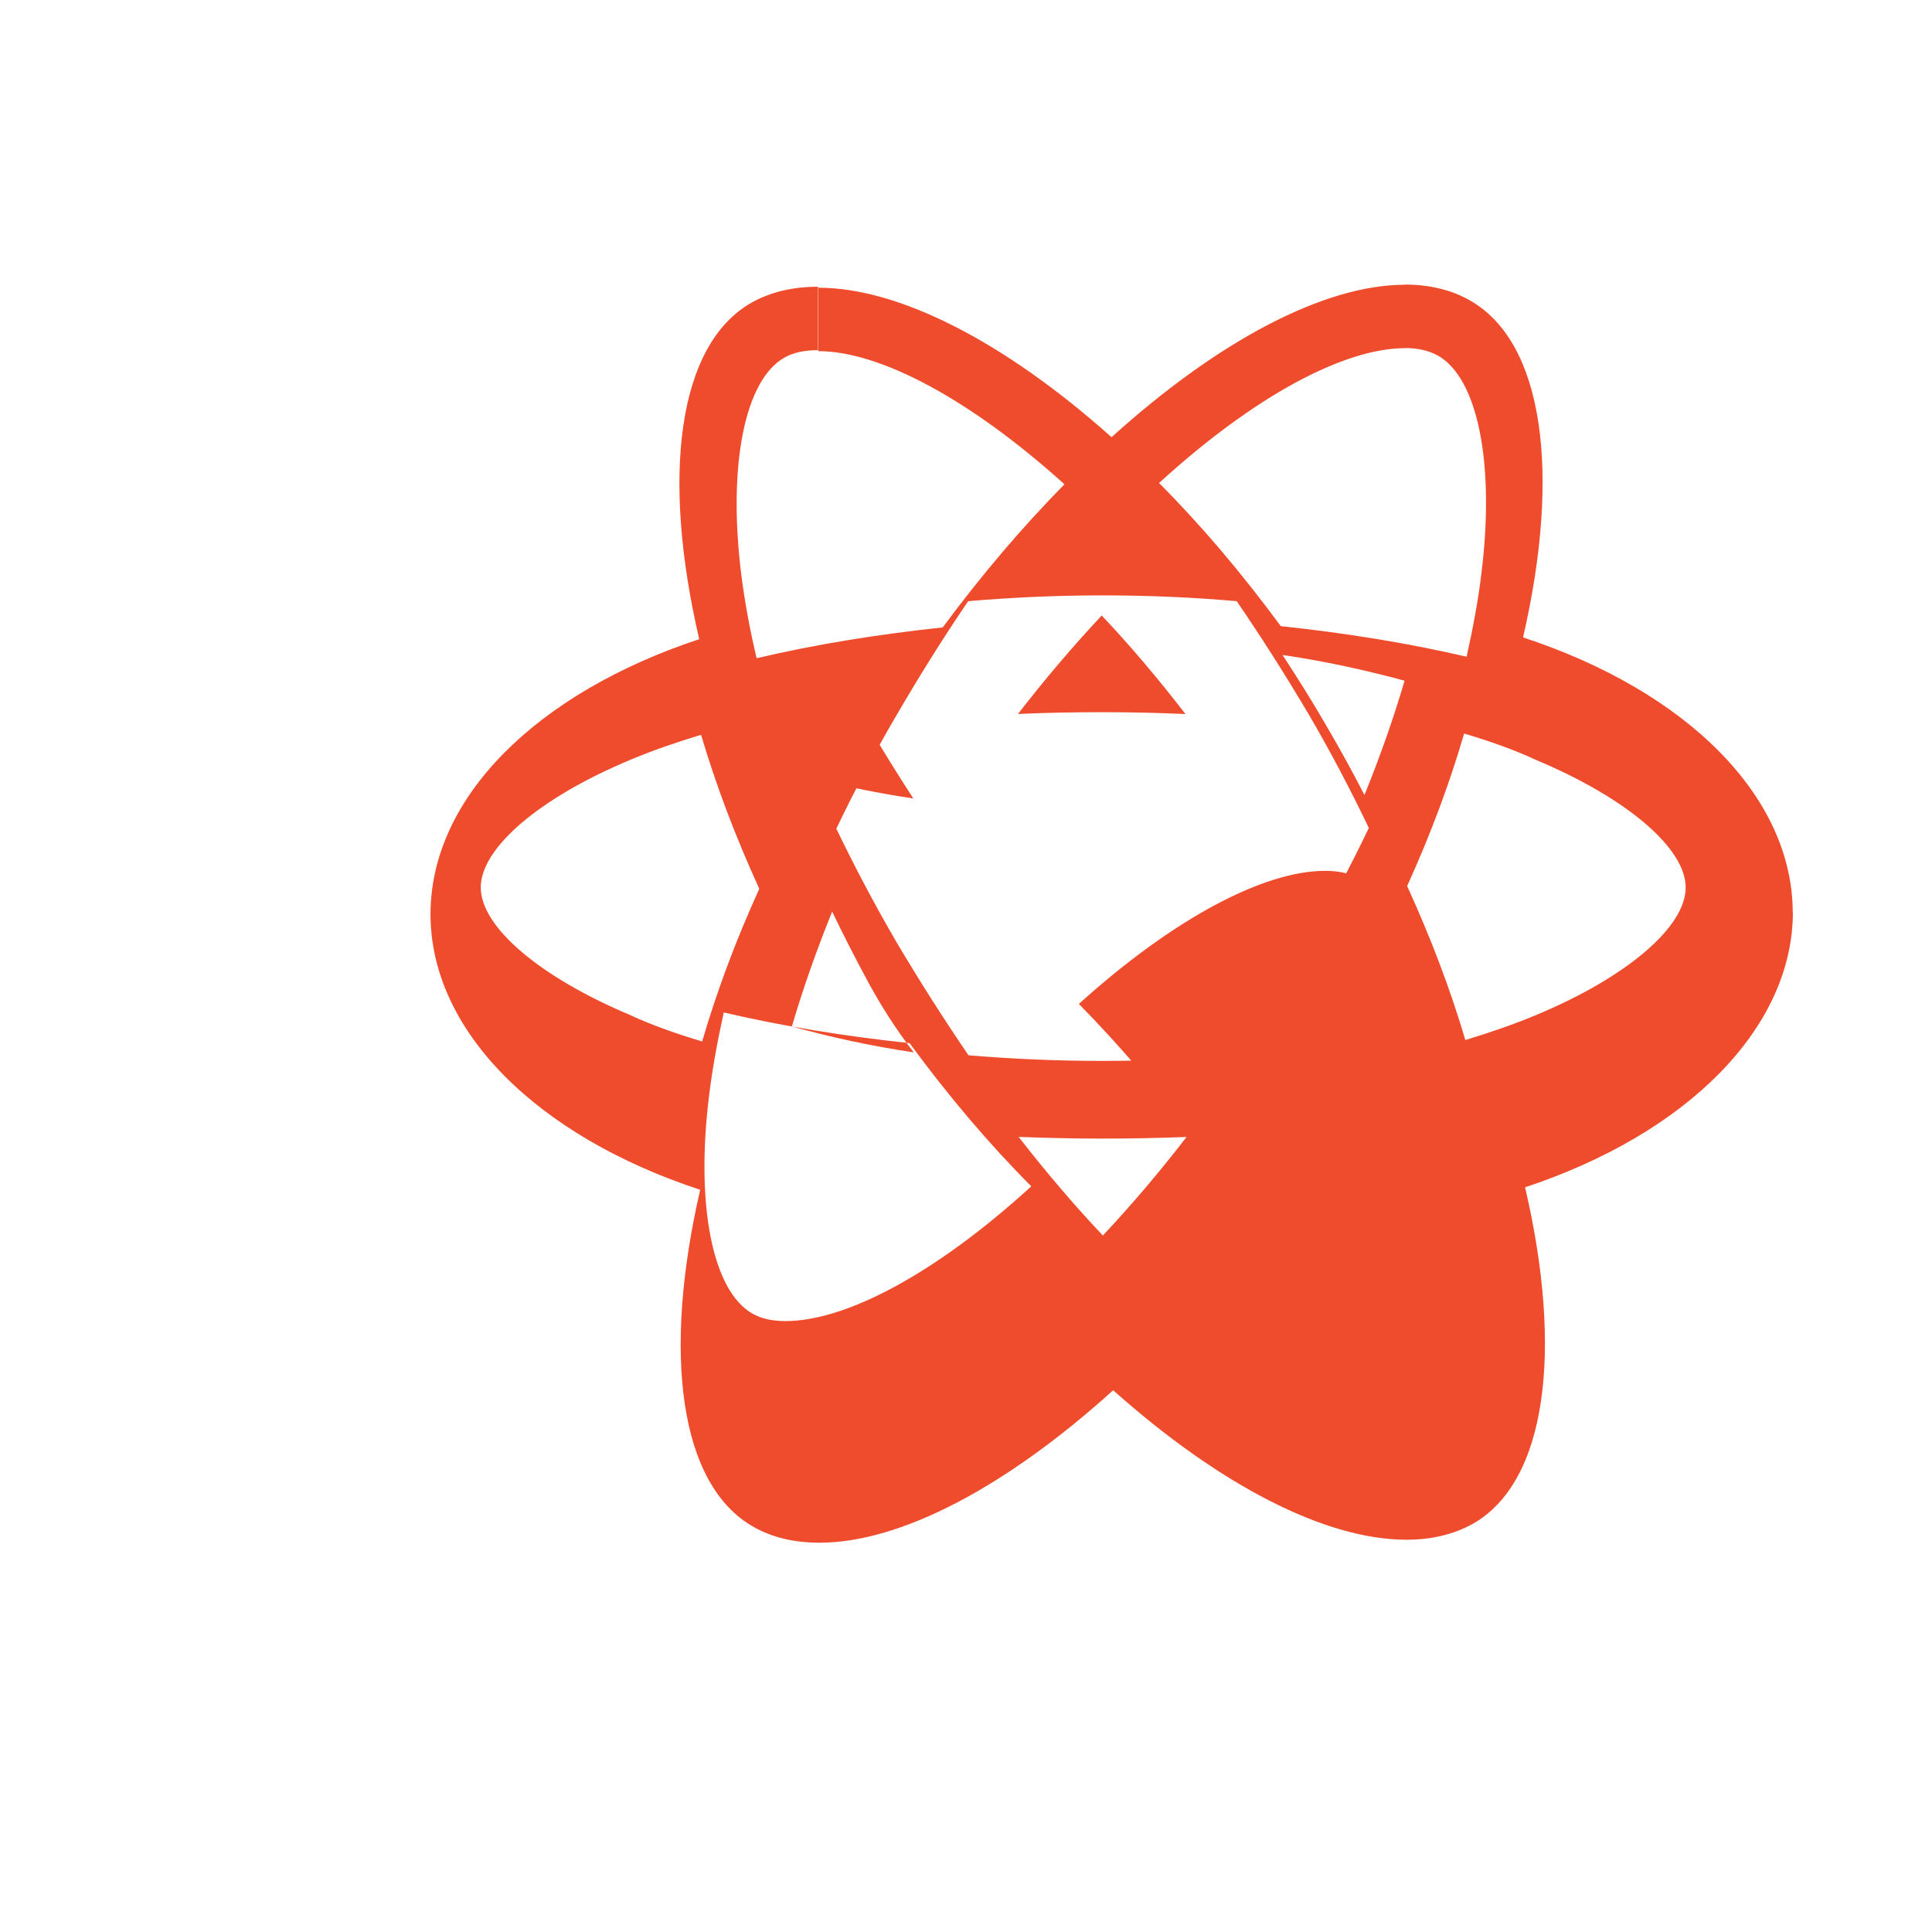
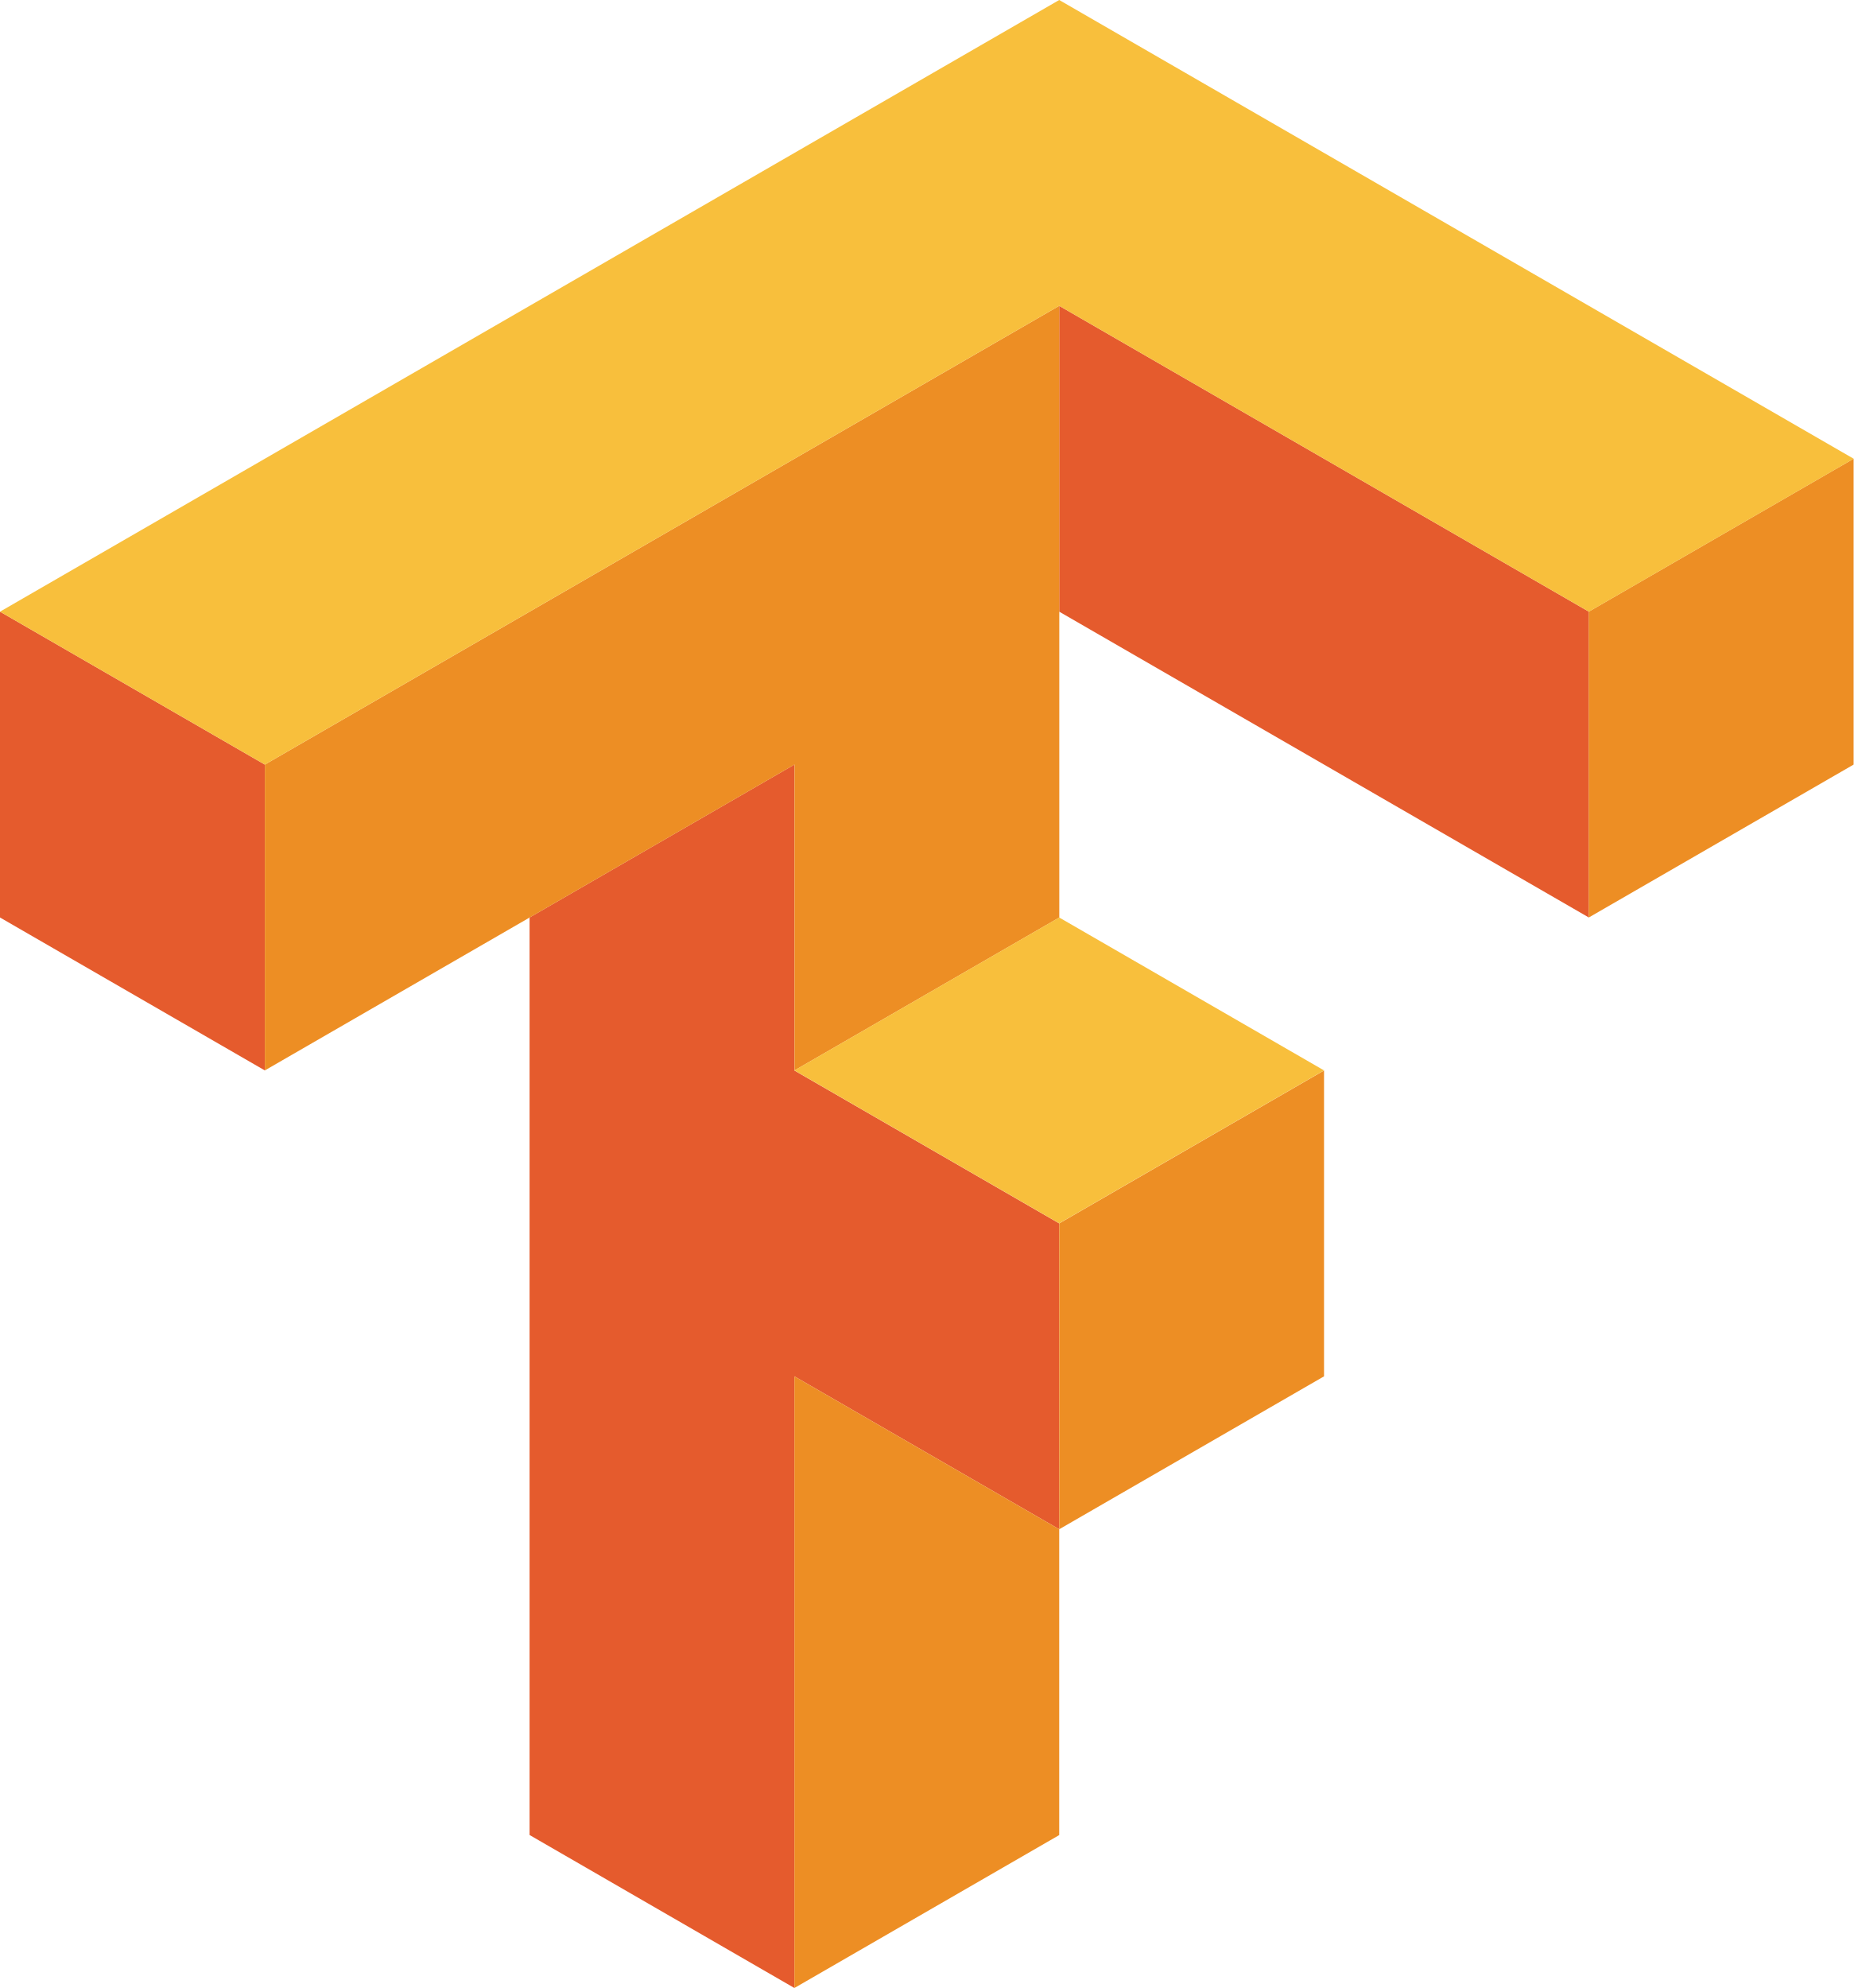
- <svg xmlns="http://www.w3.org/2000/svg" viewBox="0 0 24 24" width="48" height="48">
-   <path d="M22.27 11.34c0-1.45-1.32-2.755-3.35-3.422 0.47-2.037 0.261-3.664-0.66-4.186-0.236-0.135-0.512-0.197-0.814-0.197v0.788c0.167 0 0.301 0.032 0.414 0.093 0.497 0.278 0.711 1.335 0.544 2.698-0.04 0.334-0.105 0.685-0.185 1.044-0.713-0.166-1.489-0.293-2.309-0.38-0.486-0.66-0.993-1.258-1.512-1.778 1.185-1.082 2.299-1.675 3.057-1.675v-0.788c-1.004 0-2.318 0.693-3.647 1.894-1.325-1.183-2.638-1.857-3.643-1.857v0.788c0.757 0 1.873 0.585 3.058 1.654-0.514 0.522-1.023 1.117-1.512 1.778-0.825 0.088-1.6 0.215-2.312 0.383-0.084-0.356-0.148-0.702-0.19-1.034-0.17-1.362 0.041-2.419 0.534-2.7 0.11-0.063 0.247-0.093 0.418-0.093v-0.788c-0.307 0-0.585 0.063-0.826 0.198-0.917 0.522-1.122 2.148-0.649 4.18-2.022 0.67-3.338 1.97-3.338 3.417 0 1.445 1.32 2.756 3.35 3.423-0.47 2.037-0.26 3.664 0.66 4.186 0.236 0.135 0.513 0.198 0.823 0.198 1.006 0 2.322-0.694 3.647-1.894 1.326 1.182 2.637 1.857 3.643 1.857 0.307 0 0.585-0.064 0.826-0.198 0.917-0.521 1.122-2.148 0.648-4.18 2.010-0.665 3.327-1.978 3.327-3.423zM17.448 8.456c-0.135 0.463-0.304 0.94-0.498 1.42-0.152-0.294-0.312-0.587-0.485-0.88-0.169-0.293-0.349-0.578-0.533-0.86 0.52 0.077 1.019 0.185 1.516 0.32zM16.253 11.702c-0.286 0.488-0.58 0.959-0.887 1.406-0.547 0.047-1.104 0.071-1.67 0.071s-1.121-0.024-1.665-0.07c-0.306-0.448-0.604-0.916-0.89-1.398-0.273-0.467-0.522-0.94-0.752-1.417 0.229-0.477 0.48-0.953 0.754-1.42 0.285-0.488 0.578-0.958 0.884-1.406 0.548-0.047 1.106-0.072 1.67-0.072s1.122 0.024 1.666 0.072c0.307 0.448 0.604 0.916 0.889 1.397 0.274 0.467 0.523 0.942 0.752 1.42-0.228 0.477-0.48 0.953-0.751 1.419zM16.95 11.322c0.2 0.482 0.372 0.962 0.51 1.428-0.496 0.137-0.997 0.245-1.516 0.323 0.184-0.283 0.365-0.571 0.534-0.864 0.169-0.293 0.33-0.588 0.47-0.887zM13.7 15.348c-0.35-0.37-0.7-0.78-1.046-1.225 0.343 0.013 0.69 0.021 1.044 0.021s0.7-0.007 1.042-0.02c-0.342 0.443-0.692 0.854-1.04 1.224zM11.35 13.073c-0.518-0.077-1.017-0.185-1.513-0.322 0.136-0.466 0.306-0.944 0.5-1.427 0.142 0.295 0.292 0.588 0.451 0.882 0.16 0.293 0.34 0.578 0.562 0.866zM13.686 7.646c0.35 0.37 0.698 0.78 1.04 1.224-0.34-0.015-0.688-0.023-1.038-0.023s-0.7 0.007-1.042 0.022c0.343-0.443 0.693-0.853 1.04-1.223zM11.346 9.92c-0.183-0.283-0.364-0.57-0.533-0.863-0.169-0.294-0.33-0.588-0.471-0.887-0.199 0.482-0.37 0.961-0.508 1.427 0.494 0.137 0.995 0.245 1.512 0.322zM7.83 12.61c-1.13-0.475-1.858-1.097-1.858-1.586 0-0.49 0.729-1.114 1.858-1.585 0.273-0.115 0.572-0.218 0.879-0.311 0.182 0.616 0.424 1.258 0.723 1.913-0.295 0.648-0.532 1.287-0.71 1.897-0.312-0.095-0.616-0.199-0.892-0.328zM9.35 16.32c-0.496-0.278-0.71-1.336-0.543-2.698 0.04-0.334 0.104-0.685 0.184-1.045 0.711 0.167 1.488 0.294 2.308 0.381 0.485 0.66 0.992 1.258 1.512 1.779-1.184 1.081-2.298 1.674-3.055 1.674-0.162 0-0.297-0.03-0.405-0.091zM17.408 13.611c0.17-1.362-0.041-2.42-0.534-2.701-0.108-0.062-0.245-0.092-0.414-0.092-0.756 0-1.873 0.584-3.058 1.653 0.514 0.522 1.023 1.118 1.512 1.779 0.825 0.087 1.6 0.214 2.31 0.382 0.084-0.357 0.148-0.703 0.188-1.035zM19.08 12.61c-0.272 0.114-0.57 0.216-0.877 0.31-0.182-0.616-0.423-1.257-0.723-1.913 0.294-0.648 0.531-1.286 0.708-1.895 0.317 0.095 0.615 0.199 0.893 0.328 1.13 0.474 1.859 1.097 1.859 1.585 0 0.49-0.729 1.114-1.86 1.585z" fill="#EE4C2C" />
+ <svg xmlns="http://www.w3.org/2000/svg" enable-background="new 0 0 2331.5 2500" viewBox="0 0 2331.5 2500">
+   <path d="m1332.3 384.6v384.6l666.2 384.6v-384.6zm-1332.3 384.6v384.6l333.1 192.3v-384.6zm999.2 192.3-333.1 192.3v1153.8l333.1 192.4v-769.2l333.1 192.3v-384.6l-333.1-192.3z" fill="#e55b2d" />
+   <path d="m1332.3 384.6-999.2 576.9v384.6l666.2-384.6v384.6l333.1-192.3v-769.2zm999.2 192.3-333.1 192.3v384.6l333.1-192.3zm-666.1 769.3-333.1 192.3v384.6l333.1-192.3zm-333.1 576.9-333.1-192.3v769.2l333.1-192.3z" fill="#ed8e24" />
+   <path d="m1332.3 0-1332.3 769.2 333.1 192.3 999.2-576.9 666.2 384.6 333.1-192.3zm0 1153.8-333.1 192.3 333.1 192.3 333.1-192.3z" fill="#f8bf3c" />
</svg>
